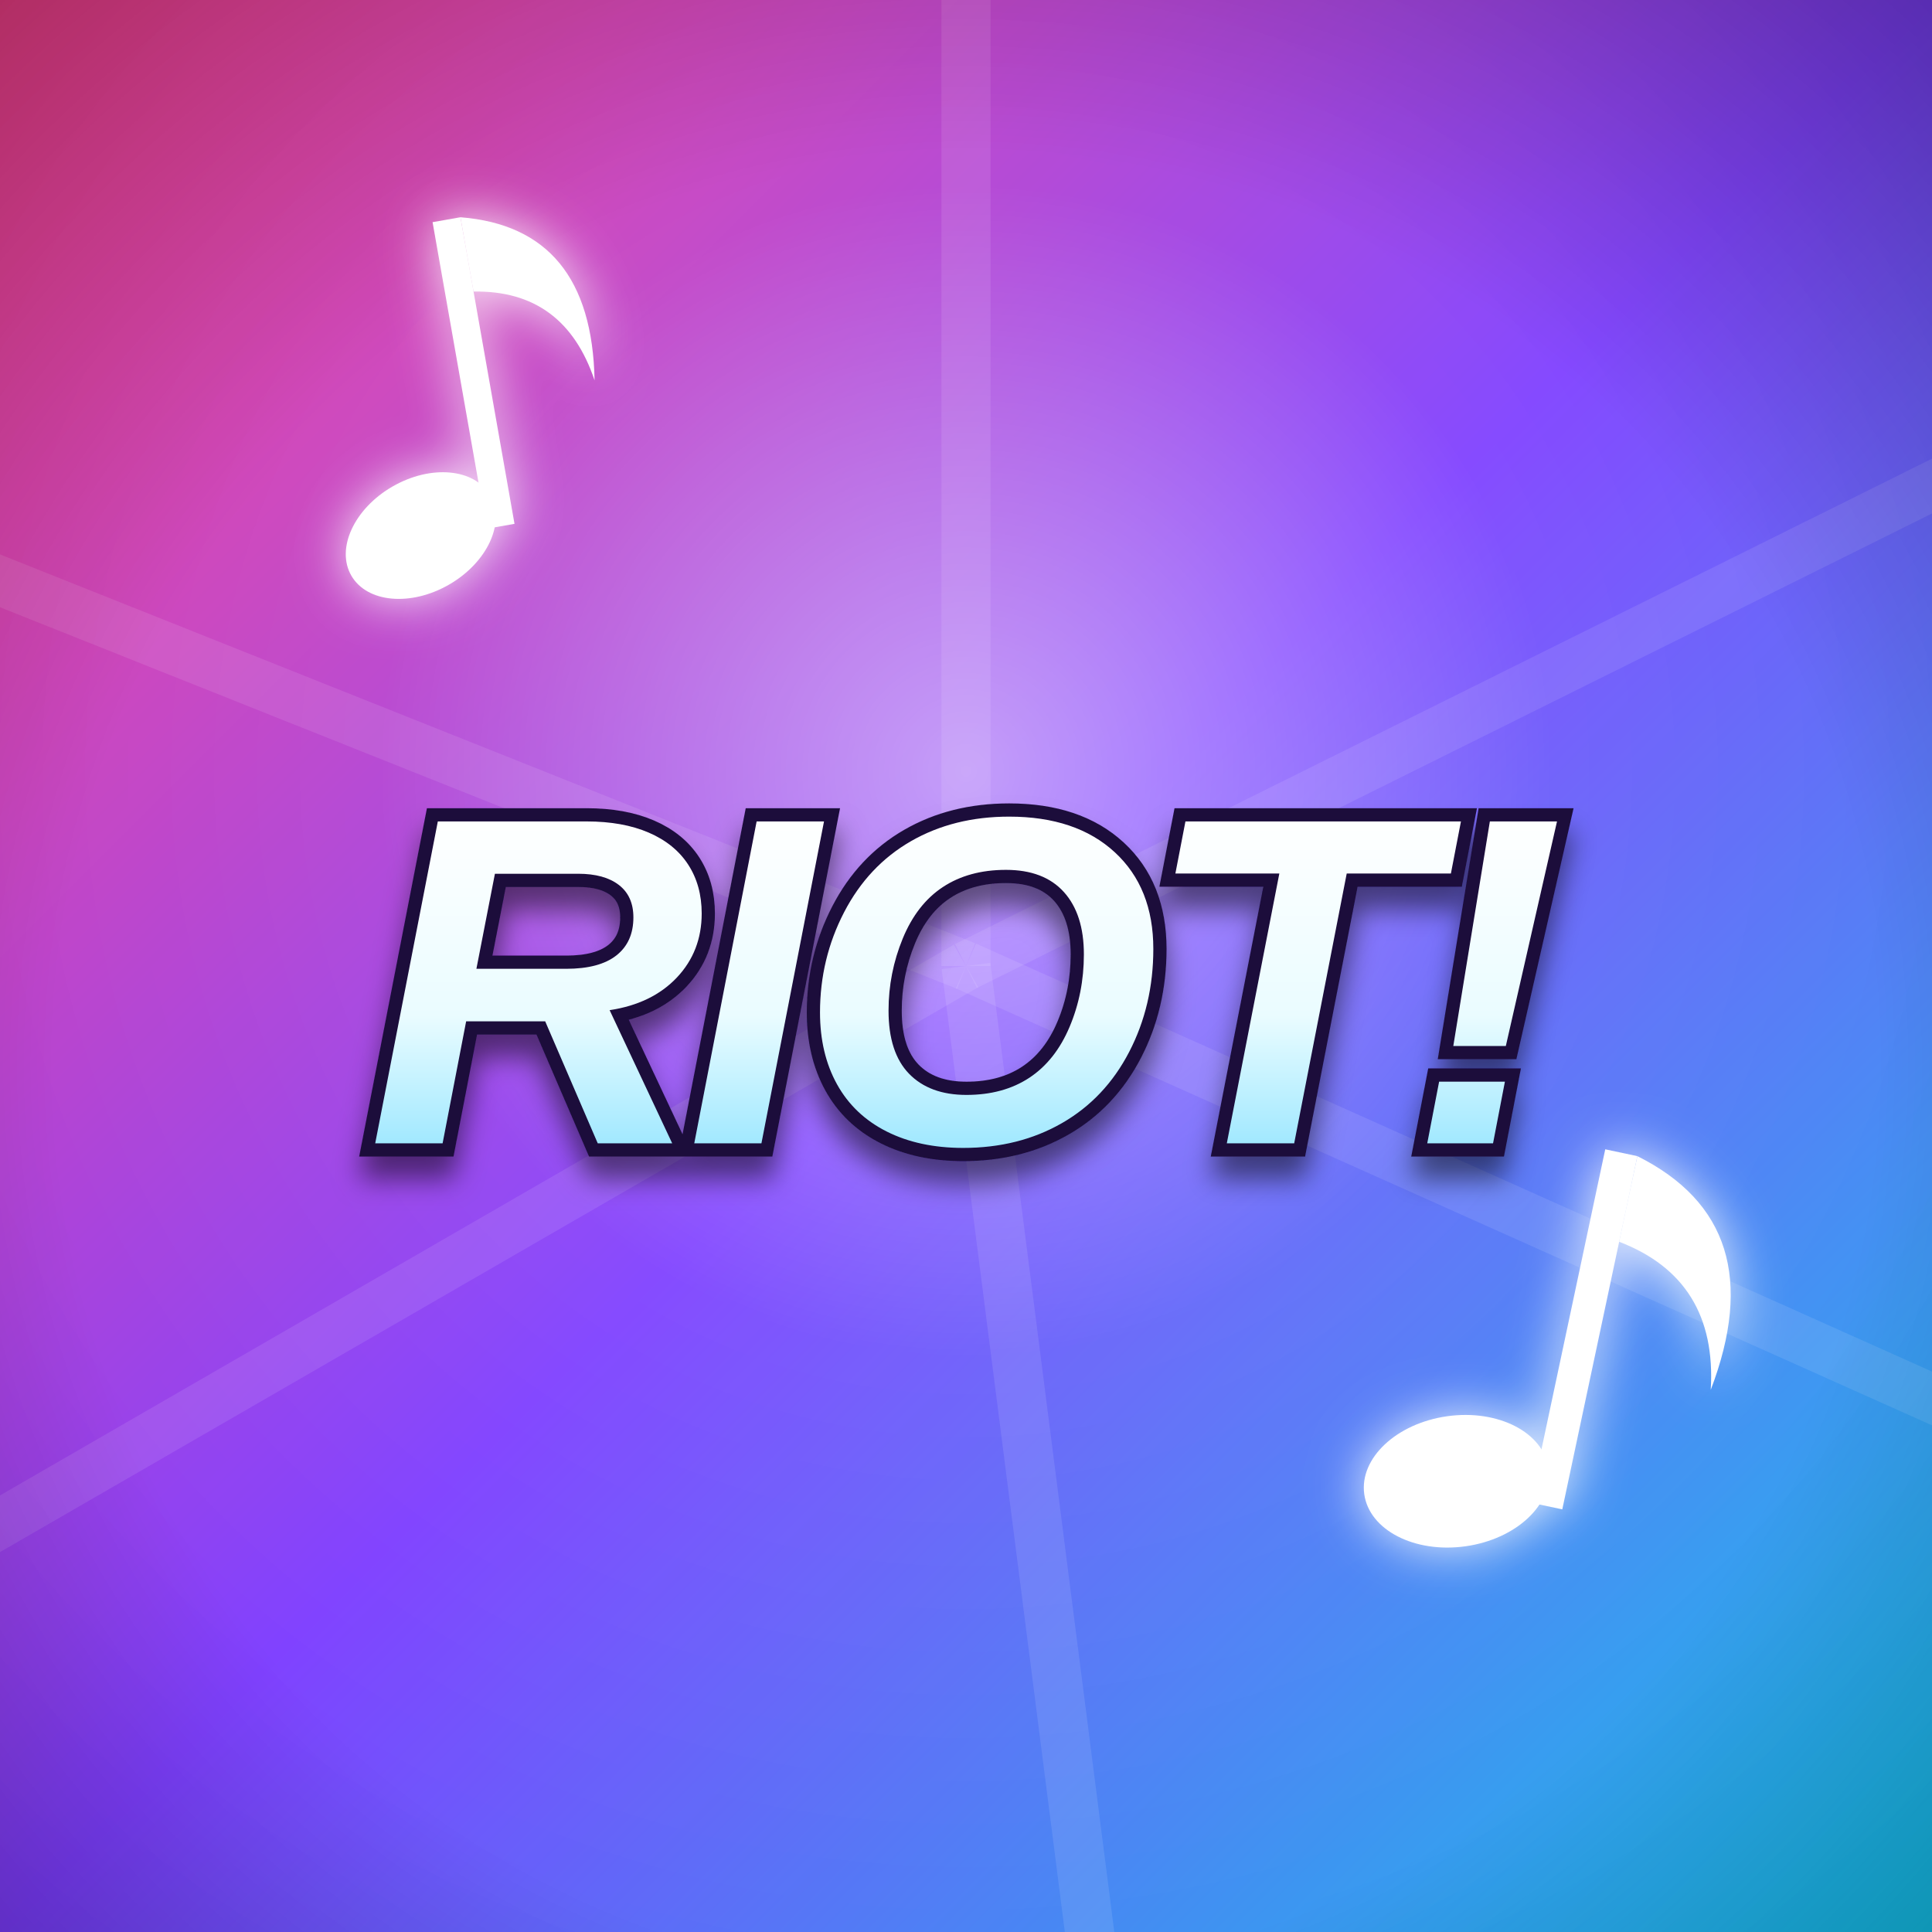
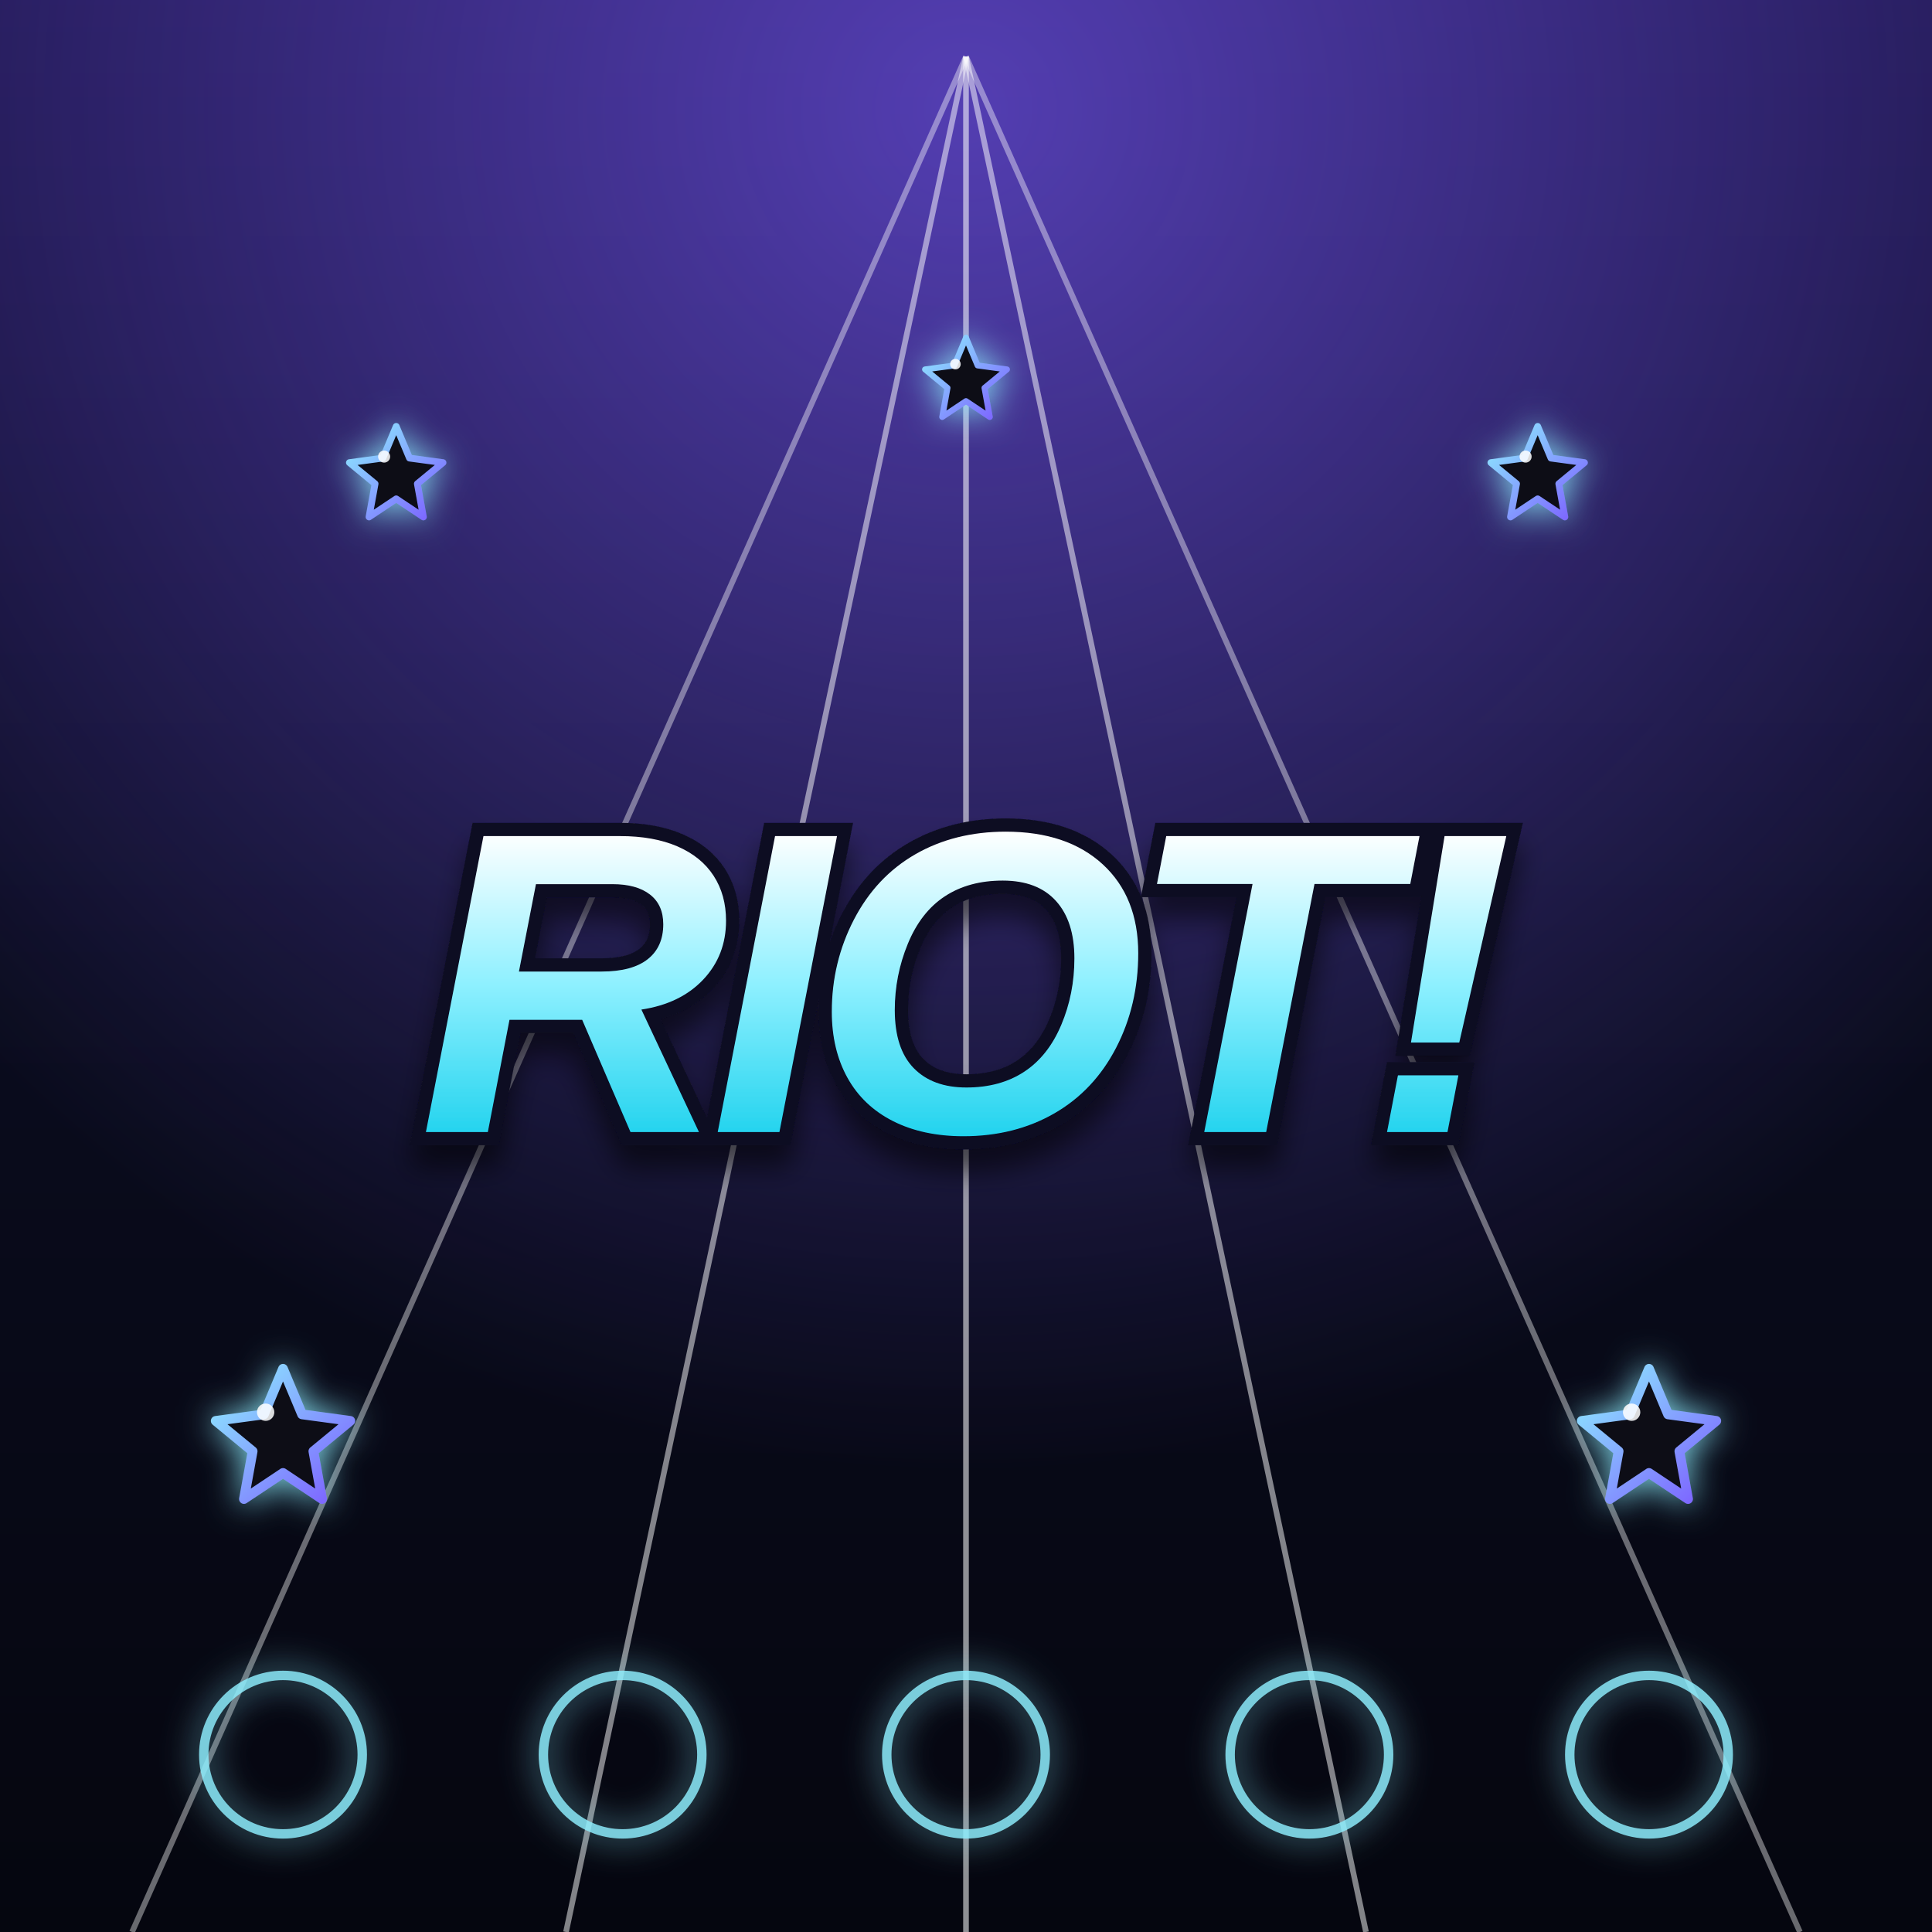
<svg xmlns="http://www.w3.org/2000/svg" width="1024" height="1024" viewBox="0 0 1024 1024">
  <defs>
-     <linearGradient id="bg" x1="0" y1="0" x2="1" y2="1">
-       <stop offset="0" stop-color="#ff3d8b" />
-       <stop offset="0.5" stop-color="#7c3cff" />
-       <stop offset="1" stop-color="#12c2e9" />
+     <linearGradient id="bg" x1="0" y1="0" x2="0" y2="1">
+       <stop offset="0" stop-color="#181242" />
+       <stop offset="0.5" stop-color="#0a0c1e" />
+       <stop offset="1" stop-color="#05060f" />
    </linearGradient>
-     <radialGradient id="hi" cx="0.5" cy="0.4" r="0.75">
-       <stop offset="0" stop-color="#ffffff" stop-opacity="0.5" />
-       <stop offset="0.4" stop-color="#ffffff" stop-opacity="0.08" />
-       <stop offset="1" stop-color="#ffffff" stop-opacity="0" />
-     </radialGradient>
-     <radialGradient id="vig" cx="0.5" cy="0.55" r="0.78">
-       <stop offset="0.6" stop-color="#000000" stop-opacity="0" />
-       <stop offset="1" stop-color="#000000" stop-opacity="0.35" />
+     <radialGradient id="vp" cx="0.5" cy="0.06" r="0.7">
+       <stop offset="0" stop-color="#7c5cff" stop-opacity="0.6" />
+       <stop offset="1" stop-color="#7c5cff" stop-opacity="0" />
    </radialGradient>
    <linearGradient id="txt" x1="0" y1="0" x2="0" y2="1">
      <stop offset="0" stop-color="#ffffff" />
-       <stop offset="0.6" stop-color="#eafcff" />
-       <stop offset="1" stop-color="#9fe8ff" />
+       <stop offset="0.5" stop-color="#8ef0ff" />
+       <stop offset="1" stop-color="#22d3ee" />
+     </linearGradient>
+     <linearGradient id="rim" x1="0" y1="0" x2="1" y2="1">
+       <stop offset="0" stop-color="#8ef0ff" />
+       <stop offset="1" stop-color="#7c5cff" />
    </linearGradient>
    <filter id="glow" x="-40%" y="-40%" width="180%" height="180%">
-       <feDropShadow dx="0" dy="0" stdDeviation="18" flood-color="#22d3ee" flood-opacity="0.9" />
-       <feDropShadow dx="0" dy="12" stdDeviation="7" flood-color="#000000" flood-opacity="0.5" />
+       <feDropShadow dx="0" dy="0" stdDeviation="20" flood-color="#22d3ee" flood-opacity="0.95" />
+       <feDropShadow dx="0" dy="12" stdDeviation="7" flood-color="#000000" flood-opacity="0.55" />
    </filter>
-     <filter id="nglow" x="-60%" y="-60%" width="220%" height="220%">
-       <feDropShadow dx="0" dy="0" stdDeviation="14" flood-color="#ffffff" flood-opacity="0.9" />
+     <filter id="sglow" x="-80%" y="-80%" width="260%" height="260%">
+       <feDropShadow dx="0" dy="0" stdDeviation="9" flood-color="#8ef0ff" flood-opacity="0.9" />
    </filter>
-     <g id="note">
-       <ellipse cx="0" cy="60" rx="34" ry="24" transform="rotate(-20 0 60)" fill="#ffffff" />
-       <rect x="28" y="-70" width="12" height="132" fill="#ffffff" />
-       <path d="M40 -70 q54 14 44 78 q-6 -40 -44 -46 Z" fill="#ffffff" />
+     <g id="star">
+       <path d="M0 -30 8.8 -9 31 -6 14 8 18 30 0 18 -18 30 -14 8 -31 -6 -8.8 -9Z" fill="#0a0c18" stroke="url(#rim)" stroke-width="4.5" stroke-linejoin="round" />
+       <circle cx="-8" cy="-10" r="4" fill="#ffffff" opacity="0.85" />
    </g>
  </defs>
  <rect width="1024" height="1024" fill="url(#bg)" />
-   <g stroke="#ffffff" stroke-opacity="0.10" stroke-width="26">
-     <line x1="512" y1="512" x2="512" y2="-120" />
-     <line x1="512" y1="512" x2="1140" y2="200" />
-     <line x1="512" y1="512" x2="1200" y2="820" />
-     <line x1="512" y1="512" x2="600" y2="1200" />
-     <line x1="512" y1="512" x2="-160" y2="900" />
-     <line x1="512" y1="512" x2="-120" y2="260" />
+   <rect width="1024" height="1024" fill="url(#vp)" />
+   <g stroke="#ffffff" stroke-width="3">
+     <line x1="512" y1="30" x2="70" y2="1024" stroke-opacity="0.4" />
+     <line x1="512" y1="30" x2="300" y2="1024" stroke-opacity="0.5" />
+     <line x1="512" y1="30" x2="512" y2="1024" stroke-opacity="0.55" />
+     <line x1="512" y1="30" x2="724" y2="1024" stroke-opacity="0.5" />
+     <line x1="512" y1="30" x2="954" y2="1024" stroke-opacity="0.4" />
  </g>
-   <rect width="1024" height="1024" fill="url(#hi)" />
-   <rect width="1024" height="1024" fill="url(#vig)" />
-   <g filter="url(#nglow)">
-     <use href="#note" transform="translate(210 210) scale(1.25) rotate(-10)" />
-     <use href="#note" transform="translate(790 700) scale(1.45) rotate(12)" />
+   <g fill="none" stroke="#8ef0ff" stroke-width="5" filter="url(#sglow)" opacity="0.85">
+     <circle cx="150" cy="930" r="42" />
+     <circle cx="330" cy="930" r="42" />
+     <circle cx="512" cy="930" r="42" />
+     <circle cx="694" cy="930" r="42" />
+     <circle cx="874" cy="930" r="42" />
+   </g>
+   <g filter="url(#sglow)">
+     <use href="#star" transform="translate(210 250) scale(0.8)" />
+     <use href="#star" transform="translate(815 250) scale(0.8)" />
+     <use href="#star" transform="translate(150 760) scale(1.15)" />
+     <use href="#star" transform="translate(874 760) scale(1.15)" />
+     <use href="#star" transform="translate(512 200) scale(0.7)" />
  </g>
  <g filter="url(#glow)">
-     <text x="512" y="606" text-anchor="middle" font-family="Arial Black, Arial, sans-serif" font-weight="900" font-style="italic" font-size="248" letter-spacing="-10" fill="url(#txt)" stroke="#1a0b3a" stroke-width="14" paint-order="stroke">RIOT!</text>
+     <text x="512" y="600" text-anchor="middle" font-family="Arial Black, Arial, sans-serif" font-weight="900" font-style="italic" font-size="228" letter-spacing="-10" fill="url(#txt)" stroke="#0a0820" stroke-width="14" paint-order="stroke">RIOT!</text>
  </g>
</svg>
